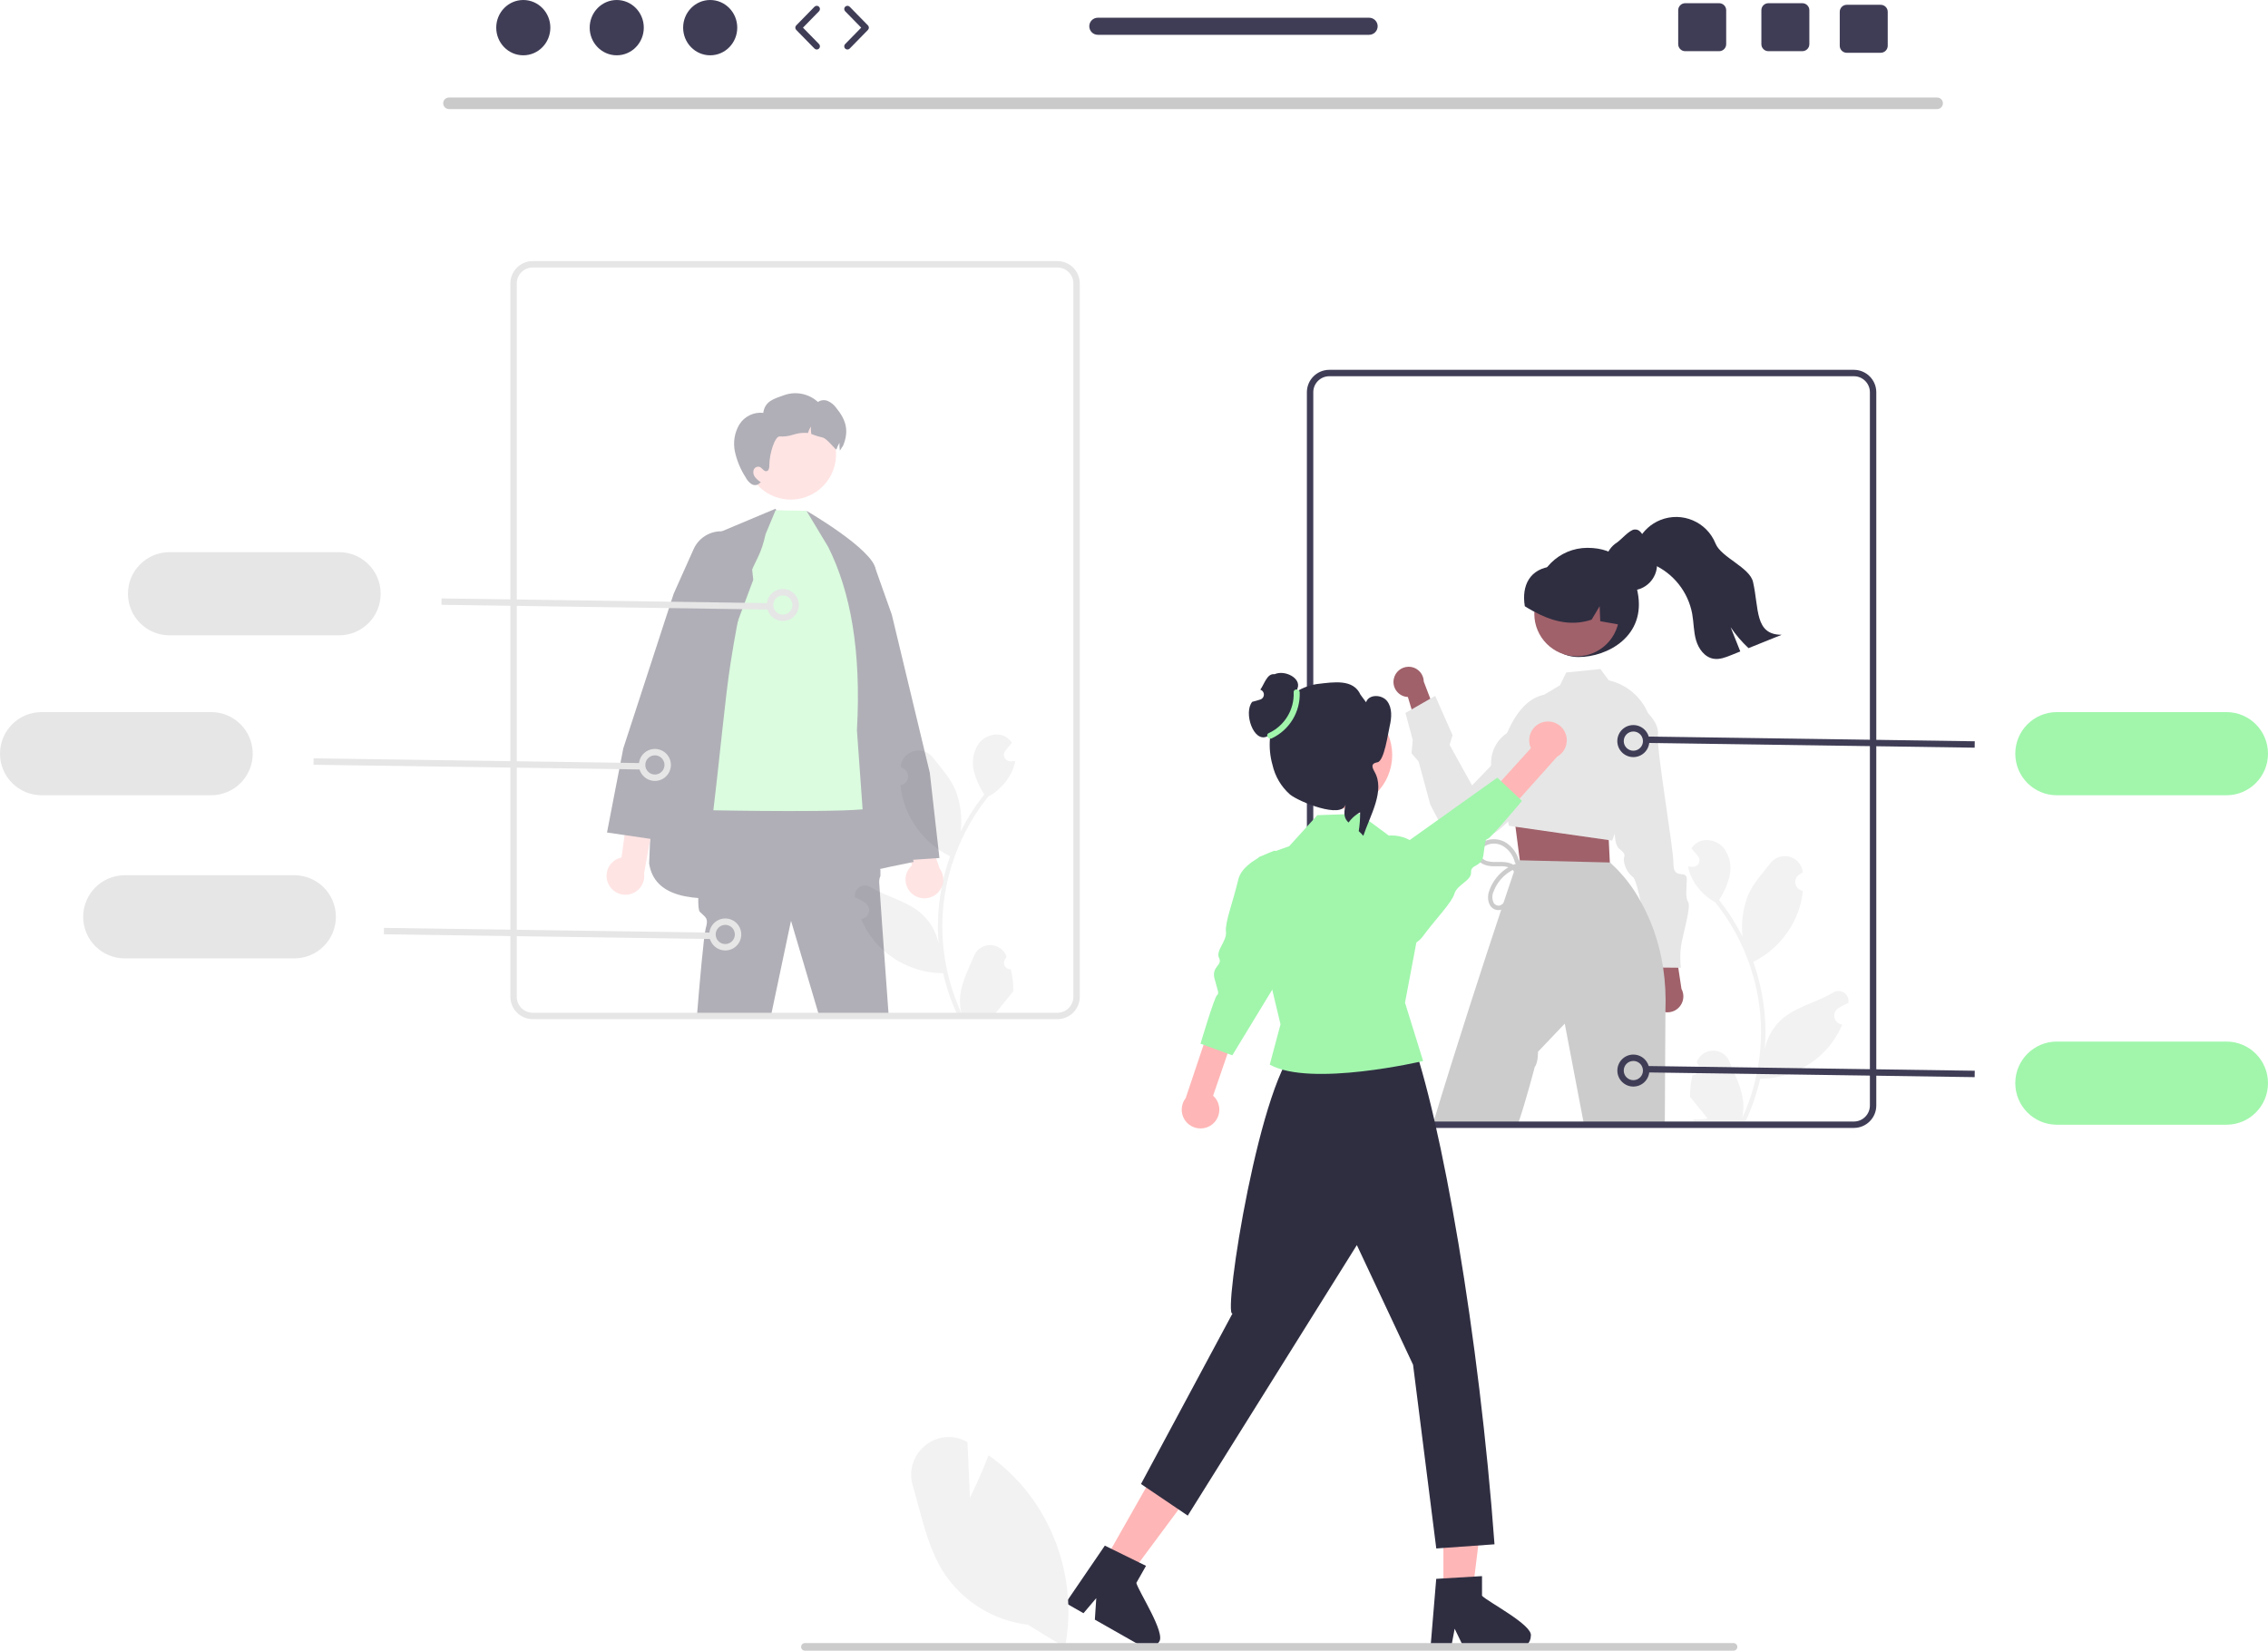
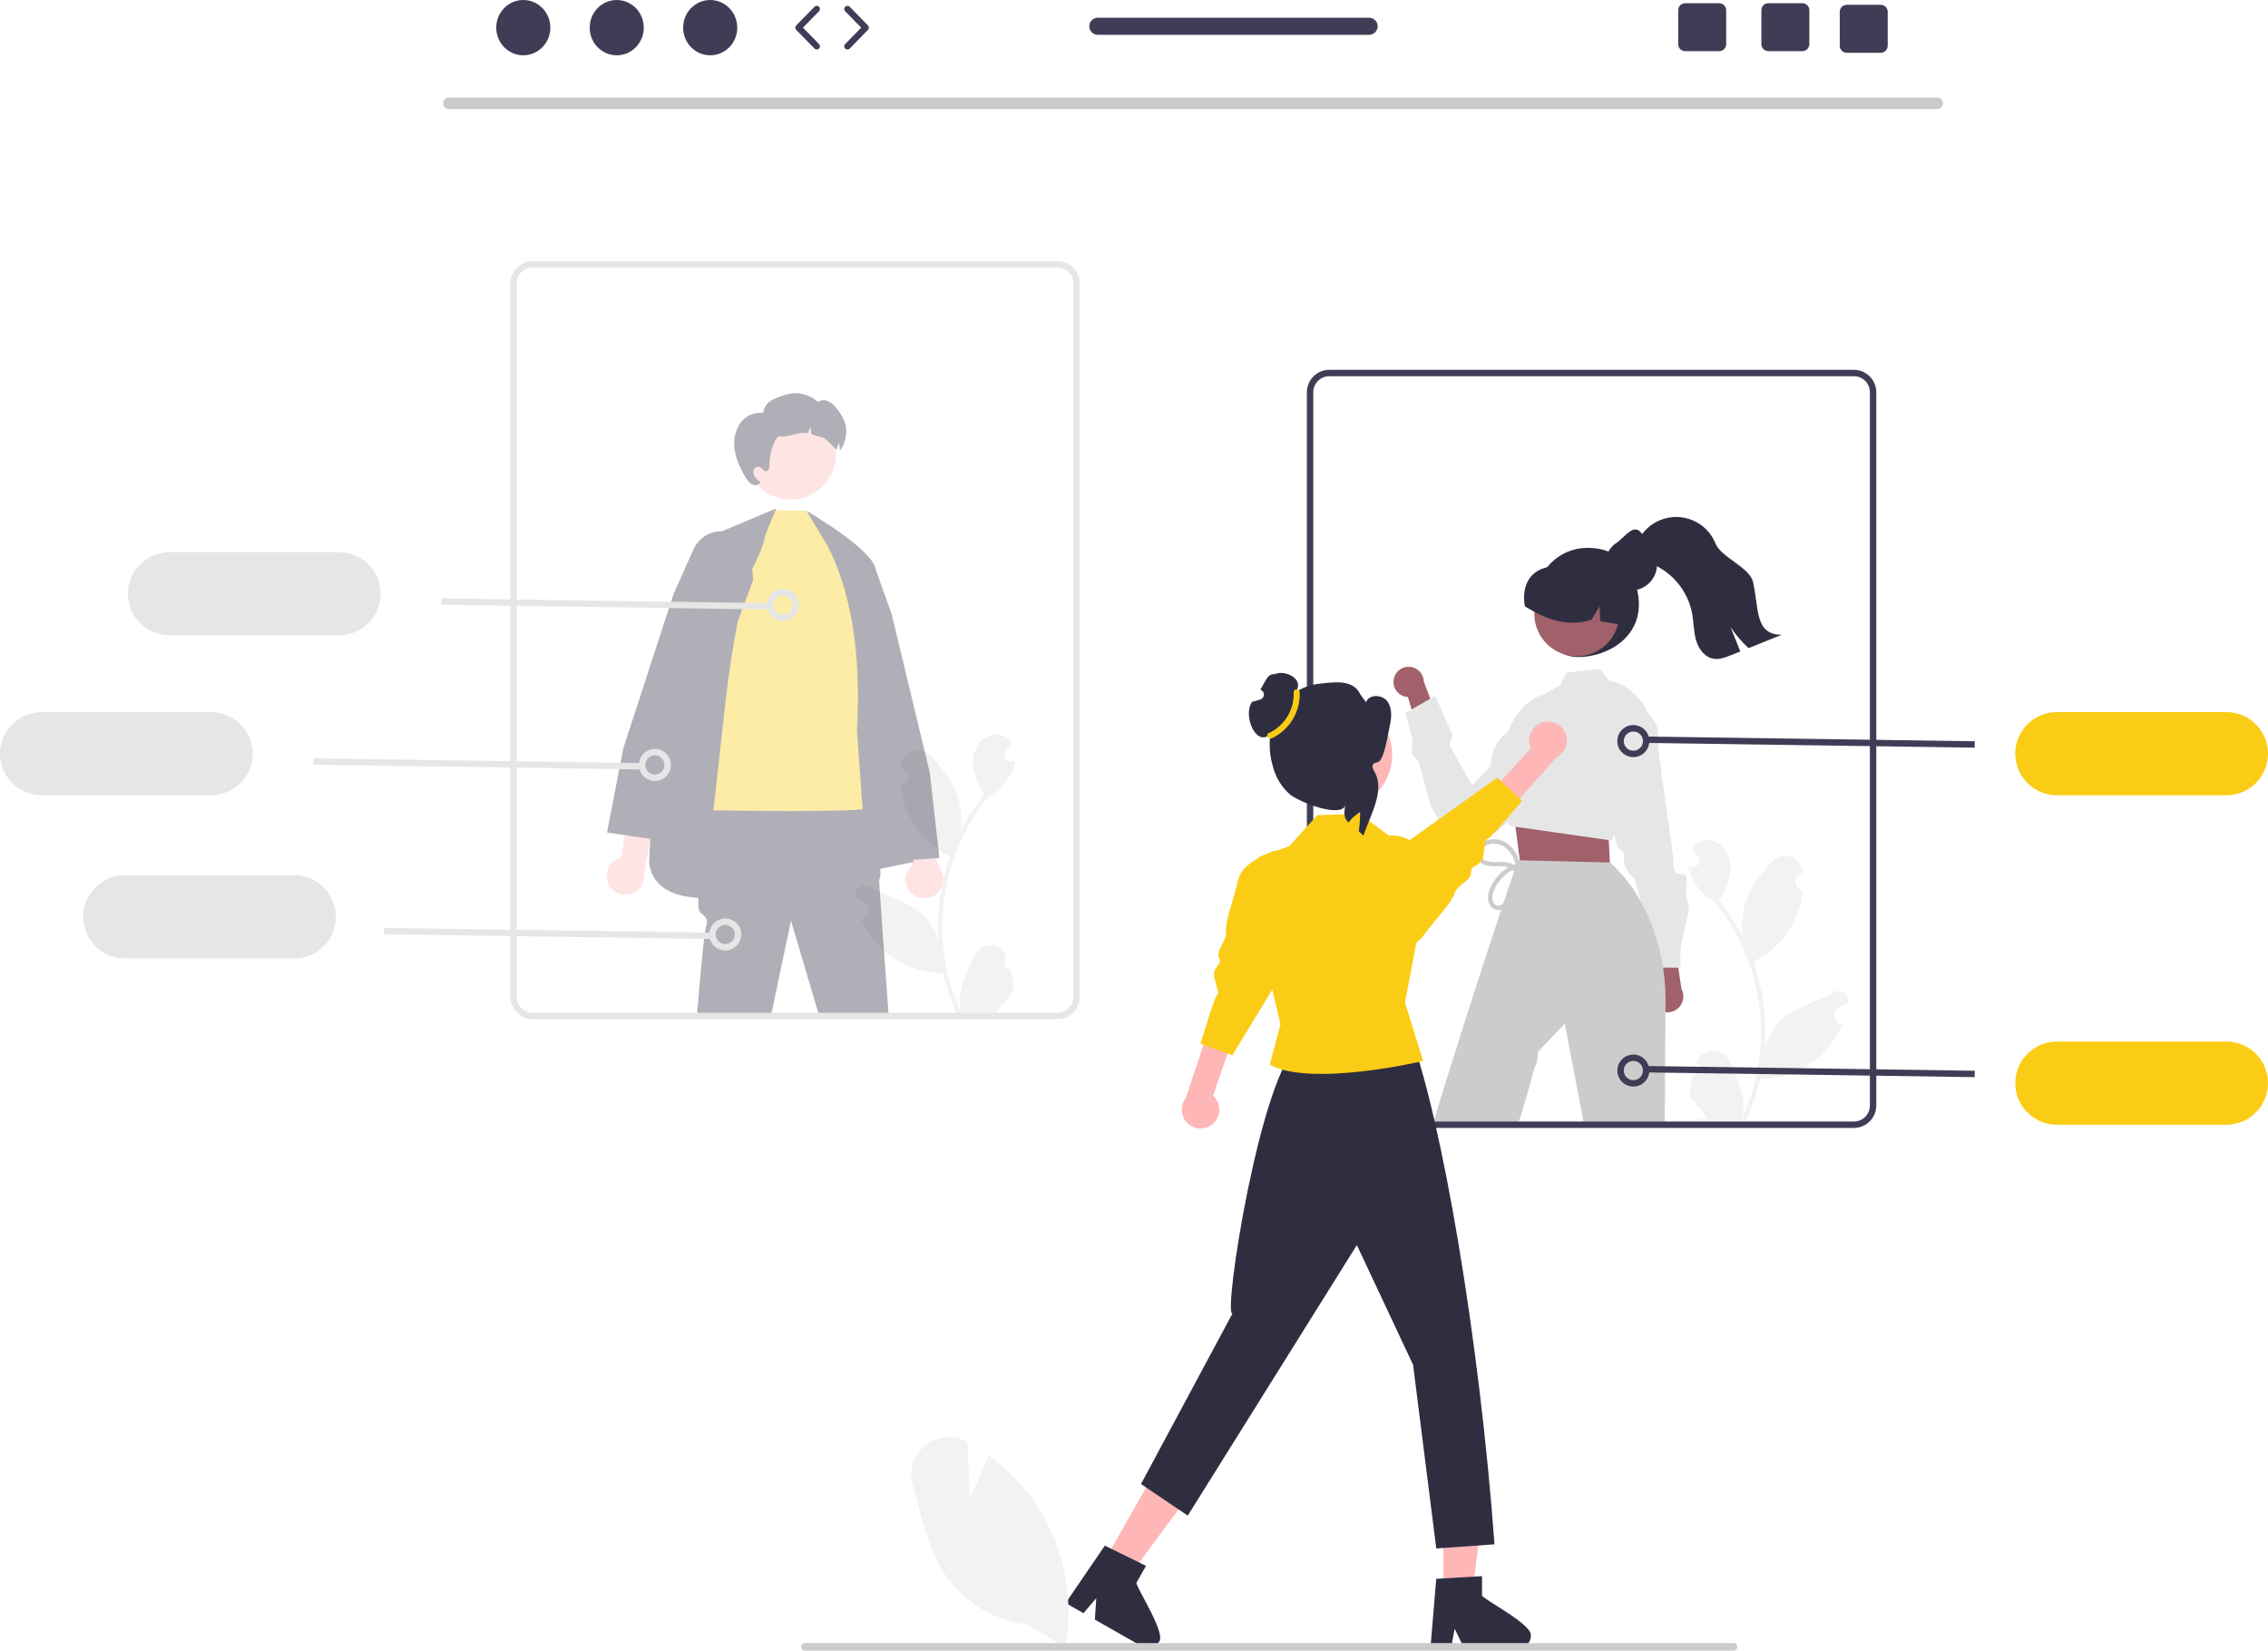
<svg xmlns="http://www.w3.org/2000/svg" width="709" height="516.053" viewBox="0 0 709 516.053">
  <path d="M529.115,336.031c1.125,.052,2.08-.819,2.132-1.944,.028-.601-.211-1.184-.653-1.592l-.14-.556,.056-.133c1.18-2.786,4.395-4.089,7.181-2.909,1.324,.56,2.374,1.619,2.925,2.947,1.653,3.981,3.757,7.968,4.275,12.177,.228,1.86,.132,3.746-.284,5.574,3.882-8.468,5.898-17.672,5.911-26.987,.001-2.338-.129-4.673-.389-6.996-.215-1.904-.513-3.795-.894-5.673-2.081-10.186-6.548-19.734-13.035-27.858-3.14-1.713-5.679-4.347-7.275-7.548-.578-1.151-.987-2.379-1.214-3.646,.354,.046,.714,.075,1.068,.099,.11,.006,.226,.012,.337,.017l.042,.002c1.115,.05,2.06-.813,2.11-1.929,.022-.495-.138-.98-.45-1.364-.153-.188-.306-.376-.459-.564-.232-.29-.47-.575-.703-.865-.027-.028-.052-.057-.075-.087-.267-.331-.534-.656-.801-.987,.488-.757,1.143-1.391,1.916-1.852,2.677-1.568,6.369-.482,8.303,1.939,1.834,2.557,2.432,5.799,1.632,8.843-.662,2.574-1.758,5.017-3.24,7.223,.145,.186,.296,.366,.441,.552,2.653,3.412,4.966,7.076,6.905,10.939-.471-4.328,.091-8.706,1.642-12.774,1.572-3.791,4.517-6.984,7.111-10.262,1.916-2.459,5.463-2.899,7.922-.983,1.18,.92,1.947,2.27,2.132,3.755l.016,.145c-.385,.217-.762,.448-1.131,.692-1.271,.849-1.613,2.567-.764,3.838,.431,.645,1.113,1.079,1.879,1.198l.056,.009c-.137,1.389-.38,2.765-.726,4.117-2.026,7.629-7.141,14.068-14.115,17.767-.226,.116-.447,.232-.674,.343,1.948,5.52,3.17,11.27,3.635,17.105,.263,3.443,.248,6.901-.046,10.341l.017-.122c.743-3.825,2.784-7.277,5.777-9.772,4.446-3.652,10.727-4.997,15.523-7.933,1.476-.948,3.441-.519,4.388,.957,.406,.632,.575,1.388,.476,2.133l-.02,.128c-.715,.291-1.411,.627-2.084,1.004-.385,.217-.762,.448-1.131,.692-1.271,.849-1.613,2.567-.764,3.838,.431,.645,1.113,1.079,1.879,1.198l.056,.009c.041,.006,.075,.012,.116,.017-1.222,2.917-2.936,5.602-5.069,7.937-5.324,5.713-12.768,8.979-20.577,9.029h-.006c-1.049,4.558-2.569,8.994-4.535,13.238h-16.199c-.058-.18-.11-.366-.163-.546,1.499,.094,3.005,.005,4.482-.267-1.202-1.475-2.404-2.961-3.606-4.436-.027-.028-.052-.057-.075-.087-.61-.755-1.225-1.504-1.835-2.259l-0-.001c-.032-2.314,.233-4.622,.79-6.868l0-0Z" fill="#f2f2f2" />
  <path d="M480.109,187.417c0,8.917,4.461,17.991,13.378,17.991s21.221-6.458,18.453-20.298c-1.749-8.744-6.768-13.839-15.685-13.839-8.917-0-16.146,7.229-16.146,16.146v0Z" fill="#2f2e41" />
  <path d="M517.515,314.821c-1.836-2.036-1.673-5.175,.363-7.011,.217-.196,.451-.372,.699-.527l-3.904-17.204,8.58,3.228,2.391,15.842c1.3,2.431,.382,5.455-2.049,6.755-2.034,1.087-4.548,.639-6.082-1.084v0Z" fill="#a0616a" />
  <path d="M499.303,253.843l5.989,.61s-1.566,8.871,.883,10.87,1.462,1.989,1.448,3.47c.151,2.15,1.209,4.134,2.91,5.458,1.96,1.5,6.037,28.212,6.037,28.212l8.886,.085c-.265-2.297-.243-4.619,.066-6.911,.527-3.451,3.19-12.143,2.217-13.633s-.461-4.231-.432-7.193-4.209,.311-4.161-4.626-5.387-35.912-4.851-40.35-4.856-8.439-4.856-8.439l-4.936-.047-9.198,32.495Z" fill="#e6e6e6" />
  <path d="M435.729,212.183c-.564,2.536,1.034,5.049,3.569,5.613,.27,.06,.545,.096,.822,.108l4.804,16.009,5.571-6.664-5.416-14.181c-.062-2.611-2.229-4.677-4.84-4.616-2.185,.052-4.05,1.594-4.511,3.73Z" fill="#a0616a" />
  <path d="M486.448,217.398s-11.614-4.355-17.911,19.493l-8.359,8.657-7.022-12.689,.929-3.01-5.427-12.304-9.305,5.34,2.291,8.447-.387,4.176,2.224,2.597,3.64,13.423,2.277,4.386s2.872,5.615,7.884,6.54c1.336,.25,2.704,.289,4.052,.115,3.206-.501,6.178-1.985,8.505-4.246,6.198-5.527,12.059-11.419,17.552-17.646l-.942-23.278Z" fill="#e6e6e6" />
  <polygon points="502.026 257.329 502.848 261.244 503.546 275.685 475.482 271.885 473.327 255.163 476.305 250.269 502.026 257.329" fill="#a0616a" />
  <circle cx="492.923" cy="191.893" r="13.282" fill="#a0616a" />
  <path d="M515.177,222.952c-2.192-5.17-6.728-8.978-12.2-10.24l-.05-.01-2.63-3.54-10.67,1.07-1.95,4-5.06,3.01h-.01l-.01,.01-2.65,1.58-8.79,10.29-.01,.01c-2.608,1.741-4.379,4.486-4.89,7.58-.133,.883-.176,1.778-.13,2.67,.29,5.47,3.71,10.34,4.18,10.99l1.15,6.47,.23,1.33,2.07,.3,29.16,4.17,.81,.12,.24,.03,.84-2.17v-.02l8.13-21.27,3.65-9.49c.01-2.369-.47-4.715-1.41-6.89Z" fill="#e6e6e6" />
  <path d="M506.823,195.375c-.12-.019-.241-.044-.361-.063-2.072-.367-4.144-.729-6.209-1.102l-.19-4.682-2.503,4.194c-5.709,1.894-11.05,.824-16.074-1.54-1.657-.787-3.265-1.673-4.815-2.655-1.081-6.595,1.646-11.793,8.649-12.456,.217-.021,.374-.203,.564-.298l.006-.006v-0c.323-.152,.653-.298,.982-.431,5.265-2.058,11.244-.898,15.358,2.978,4.156,4.228,5.886,10.275,4.594,16.062Z" fill="#2f2e41" />
  <path d="M519.907,302.492c-.588-3.924-1.552-7.781-2.88-11.52v-.01c-1.112-3.161-2.497-6.219-4.14-9.14-.005,0-.01-.004-.01-.01v-0c-2.365-4.402-5.452-8.377-9.13-11.76l-.39-.41h-.1l-28.16-.69h-.29l-.32-.01s-.12,.35-.35,1.01c-.009,.041-.022,.082-.04,.12-.08,.26-.18,.56-.3,.89-.07,.22-.15,.45-.23,.7-.09,.27-.19,.55-.29,.85-.78,2.33-1.92,5.71-3.32,9.9-.21,.64-.43,1.3-.66,1.99-5.34,16.07-13.93,42.33-21.43,67.22h26.6c2.58-7.46,5.32-18.1,5.32-18.1,1.07-1.27,1.01-4.72,1.01-4.72l8.36-8.78,6.02,31.6h25.26l.19-35.17v-.3c.197-4.566-.044-9.14-.72-13.66Z" fill="#ccc" />
  <path d="M501.734,176.437v.011c-.002,.695,.087,1.388,.264,2.06,.028,.118,.062,.241,.101,.359v.006c.763,2.434,2.623,4.37,5.024,5.232,.174,.067,.354,.123,.533,.174,.378,.11,.765,.189,1.156,.236,.351,.05,.706,.074,1.061,.073,.277,.001,.555-.012,.831-.039,.646-.065,1.281-.211,1.892-.432,.096-.028,.189-.061,.281-.101,.046-.016,.091-.035,.135-.056,4.151-1.737,6.107-6.511,4.369-10.661-.052-.124-.107-.247-.165-.369l-.006-.006c-.399-.836-.94-1.595-1.6-2.245-1.471-1.465-2.119-5.137-4.353-5.137-.107-.002-.214,.002-.32,.011-1.499,.051-4.269,3.284-5.448,4.048-.875,.553-1.634,1.272-2.234,2.116-.626,.868-1.073,1.853-1.314,2.896-.138,.598-.207,1.21-.208,1.824Z" fill="#2f2e41" />
  <path d="M511.679,173.602c1.264,1.472,3.243,2.044,5.028,2.809,6.397,2.806,10.996,8.59,12.289,15.454,.494,2.754,.429,5.605,1.209,8.29,.775,2.685,2.694,5.319,5.448,5.785,1.864,.318,3.732-.401,5.485-1.112,.964-.387,1.928-.777,2.892-1.167-1.006-2.523-2.01-5.047-3.012-7.57,1.611,2.381,3.485,4.574,5.587,6.537,3.455-1.393,6.914-2.786,10.375-4.18-8.516,.032-7.063-8.234-8.968-16.529-1.047-4.558-9.964-7.644-11.713-11.98-2.731-6.799-10.456-10.096-17.254-7.365-2.93,1.177-5.344,3.36-6.808,6.157-1.748,.697-1.799,3.418-.558,4.871Z" fill="#2f2e41" />
  <path d="M475.509,270.973c-3.977,1.037-7.196,3.953-8.62,7.808-.504,1.089-.491,2.348,.036,3.427,.412,.77,1.329,1.118,2.148,.814,.822-.443,1.478-1.142,1.869-1.991,.573-1.089,1.065-2.219,1.474-3.38,.668-1.752,2.094-4.677,.058-6.047-1.712-1.152-3.978-.705-5.903-.784-2.081-.085-4.394-.882-5.133-3.039-.719-2.098,.967-4.071,2.784-4.868,2.218-.92,4.749-.679,6.754,.643,1.951,1.353,3.345,3.369,3.921,5.672,.089,.372-.14,.746-.512,.835-.354,.085-.713-.119-.822-.467-.51-2.137-1.856-3.981-3.736-5.118-1.868-1.078-4.189-.987-5.967,.233-.933,.581-1.366,1.711-1.061,2.766,.469,.937,1.351,1.598,2.382,1.785,2.196,.531,4.492-.156,6.681,.545,2.037,.522,3.336,2.517,2.989,4.591-.228,1.245-.597,2.459-1.099,3.62-.427,1.194-.927,2.36-1.495,3.494-.869,1.642-2.436,3.42-4.503,2.938-2.357-.549-2.916-3.3-2.411-5.324,1.366-4.669,5.09-8.274,9.801-9.489,.372-.089,.746,.141,.834,.513,.084,.354-.119,.713-.466,.821v0Z" fill="#ccc" />
  <path d="M579.547,352.622h-164c-3.864-.005-6.995-3.136-7-7V122.622c.004-3.864,3.136-6.996,7-7h164c3.864,.004,6.996,3.136,7,7v223c-.005,3.864-3.136,6.995-7,7ZM415.547,117.622c-2.76,.003-4.997,2.24-5,5v223c.003,2.76,2.24,4.997,5,5h164c2.76-.003,4.997-2.24,5-5V122.622c-.003-2.76-2.24-4.997-5-5h-164Z" fill="#3f3d56" />
  <path d="M605.61,34.099H140.317c-.998-.021-1.789-.847-1.768-1.845,.021-.968,.8-1.747,1.768-1.768h465.293c.998,.021,1.789,.847,1.768,1.845-.021,.968-.8,1.747-1.768,1.768Z" fill="#cacaca" />
-   <path d="M696,248.622h-53c-7.18,0-13-5.82-13-13s5.82-13,13-13h53c7.18,0,13,5.82,13,13s-5.82,13-13,13Z" fill="#a1f6ac" />
+   <path d="M696,248.622h-53c-7.18,0-13-5.82-13-13s5.82-13,13-13h53c7.18,0,13,5.82,13,13s-5.82,13-13,13Z" fill="#facc15" />
  <path d="M315.979,303.031c-1.125,.052-2.08-.819-2.132-1.944-.028-.601,.211-1.183,.653-1.592l.14-.556-.056-.133c-1.18-2.786-4.395-4.089-7.181-2.909-1.324,.56-2.374,1.619-2.925,2.947-1.653,3.981-3.757,7.968-4.275,12.177-.228,1.86-.132,3.746,.284,5.574-3.882-8.468-5.898-17.672-5.911-26.987-.001-2.338,.129-4.673,.389-6.996,.215-1.904,.513-3.795,.894-5.673,2.081-10.186,6.548-19.734,13.035-27.858,3.14-1.713,5.679-4.347,7.275-7.548,.578-1.151,.987-2.379,1.214-3.646-.354,.046-.714,.075-1.068,.099-.11,.006-.226,.012-.337,.017l-.042,.002c-1.115,.05-2.06-.813-2.11-1.929-.022-.495,.138-.98,.45-1.364,.153-.188,.306-.376,.459-.564,.232-.29,.47-.575,.703-.865,.027-.028,.052-.057,.075-.087,.267-.331,.534-.656,.801-.987-.488-.757-1.143-1.391-1.916-1.852-2.677-1.568-6.369-.482-8.303,1.939-1.834,2.557-2.432,5.799-1.632,8.843,.662,2.574,1.758,5.017,3.24,7.223-.145,.186-.296,.366-.441,.552-2.653,3.412-4.966,7.076-6.905,10.939,.471-4.328-.091-8.706-1.642-12.774-1.572-3.791-4.517-6.984-7.111-10.262-1.916-2.459-5.463-2.899-7.922-.983-1.18,.92-1.947,2.27-2.132,3.755l-.016,.145c.385,.217,.762,.448,1.131,.692,1.271,.849,1.613,2.567,.764,3.838-.431,.645-1.113,1.079-1.879,1.198l-.056,.009c.137,1.389,.38,2.765,.726,4.117,2.026,7.629,7.141,14.068,14.115,17.767,.226,.116,.447,.232,.674,.343-1.948,5.52-3.17,11.27-3.635,17.105-.263,3.443-.248,6.901,.046,10.341l-.017-.122c-.743-3.825-2.784-7.277-5.777-9.772-4.446-3.652-10.727-4.997-15.523-7.933-1.476-.948-3.441-.519-4.388,.957-.406,.632-.575,1.388-.476,2.133l.02,.128c.715,.291,1.411,.627,2.084,1.004,.385,.217,.762,.448,1.131,.692,1.271,.849,1.613,2.567,.764,3.838-.431,.645-1.113,1.079-1.879,1.198l-.056,.009c-.041,.006-.075,.012-.116,.017,1.222,2.917,2.936,5.602,5.069,7.937,5.324,5.713,12.768,8.979,20.577,9.029h.006c1.049,4.558,2.569,8.994,4.535,13.238h16.199c.058-.18,.11-.366,.163-.546-1.499,.094-3.005,.005-4.482-.267,1.202-1.475,2.404-2.961,3.606-4.436,.027-.028,.052-.057,.075-.087,.61-.755,1.225-1.504,1.835-2.259l0-.001c.032-2.314-.233-4.622-.79-6.868l-0-0Z" fill="#f2f2f2" />
  <g opacity=".38">
    <path d="M285.221,279.497c-2.503-2.049-2.871-5.738-.822-8.241,.218-.267,.46-.514,.722-.738l-13.238-34.609,10.58,2.241,11.233,33.29c1.947,2.604,1.415,6.294-1.19,8.241-2.179,1.629-5.191,1.554-7.285-.184Z" fill="#ffb8b8" />
    <path d="M290.667,241.592l-11.88-49.44-5.11-14.38c-.005-.005-.009-.012-.01-.02-.832-2.349-2.572-4.266-4.83-5.32-2.259-1.082-4.859-1.204-7.21-.34-.201,.07-.398,.15-.59,.24-.41,.187-.808,.401-1.19,.64-2.205,1.39-3.736,3.631-4.23,6.19l-.9,4.72-.38,2.01,14.03,49.04v.02l4.88,17.08,2.26,7.88v.01l2.62,9.17,.06,.19,6.29-.42h.01l.95-.07,7.2-.48,1.04-.07-3.01-26.65Z" fill="#2f2e41" />
    <path d="M242.437,159.047l26.462,53.514,16.74,56.903c-35.268,6.877-79.52,21.589-82.705,.489,1.963-58.826,8.146-77.59,20.911-103.092l18.593-7.815Z" fill="#2f2e41" />
    <path d="M277.817,317.622h-21.73l-8.81-29.77-6.2,29.39c-.02,.13-.03,.25-.05,.38h-23.16c.75-9.2,2.12-25.2,2.77-27.47,.92-3.22,0-3.22-1.84-5.06-.41-.41-.55-2.05-.51-4.34,.11-7.89,2.26-23.52,2.26-23.52l2.55-4.72,.88-1.64,45.42-1.6,.39-.01,.84,3.66,1.03,4.51,1.81,7.91,1.67,6.31,.09,.32v1.87c-.284,.652-.414,1.36-.38,2.07-0,.64,1.44,20.58,2.97,41.71Z" fill="#2f2e41" />
-     <path d="M239.336,166.983l3.118-7.461,9.652,.169,10.064,14.236,10.563,44.423s3.794,32.451,0,34.164-49.735,.802-49.735,.802c2.127-17.525,3.712-35.352,5.383-46.002,5.522-35.197,8.128-27.79,10.955-40.33Z" fill="#a1f6ac" />
+     <path d="M239.336,166.983l3.118-7.461,9.652,.169,10.064,14.236,10.563,44.423s3.794,32.451,0,34.164-49.735,.802-49.735,.802c2.127-17.525,3.712-35.352,5.383-46.002,5.522-35.197,8.128-27.79,10.955-40.33Z" fill="#facc15" />
    <path d="M252.106,159.691s20.79,12.018,21.604,18.292,3.536,83.057,3.536,83.057l-7.352-4.751-2.009-27.985c1.401-24.867-2.019-43.402-8.973-57.296l-6.805-11.317Z" fill="#2f2e41" />
    <circle cx="247.198" cy="142.026" r="14.169" transform="translate(67.40842 363.2821) rotate(-80.78252)" fill="#ffb8b8" />
    <path d="M229.739,141.185c.633,2.871,1.774,5.605,3.37,8.074,.424,.842,1.057,1.561,1.838,2.087,.816,.524,1.891,.39,2.553-.319l.345-.281c-.676-.417-1.28-.94-1.787-1.551-.51-.622-.688-1.451-.479-2.228,.254-.784,1.083-1.227,1.877-1.002,.83,.326,1.334,1.525,2.202,1.34,.702-.153,.849-1.079,.849-1.806-.026-3.804,1.813-9.21,3.236-9.044,1.438,.079,2.878-.114,4.245-.568,1.368-.455,2.812-.639,4.251-.543,.102,.013,.204,.032,.313,.051,.231-.723,.548-1.415,.945-2.062-.045,.781-.006,1.564,.115,2.336,1.145,.472,2.328,.846,3.536,1.117,1.315,.185,4.206,4.117,4.34,3.715,.231-.723,.548-1.415,.945-2.062-.045,.781-.006,1.564,.115,2.336,.006,.032,.006,.057,.013,.089,.638-.849,1.028-1.883,.811-1.091,2.138-4.838,1.308-8.304-2.055-12.383-.656-.877-1.523-1.573-2.521-2.023-1.017-.447-2.192-.33-3.102,.306-2.794-2.561-6.757-3.407-10.353-2.208-3.504,1.219-6.204,1.934-6.74,5.61-2.984-.326-5.89,1.088-7.474,3.638-1.51,2.549-2.005,5.573-1.385,8.47Z" fill="#2f2e41" />
    <path d="M190.034,276.001c-1.203-3.002,.255-6.411,3.257-7.614,.32-.128,.651-.228,.989-.298l5.109-36.701,8.185,7.069-6.228,34.577c.449,3.221-1.799,6.195-5.019,6.644-2.695,.375-5.296-1.145-6.292-3.677h-0Z" fill="#ffb8b8" />
    <path d="M235.127,178.032l-.39-3.56c-.368-3.288-2.432-6.142-5.44-7.52-1.142-.53-2.381-.819-3.64-.85h-.01c-3.788-.088-7.26,2.103-8.81,5.56l-6.24,13.95-15.75,48.35-5.09,26.3,5.5,.81,7.97,1.17,.06,.01,1.83,.27,25.57-68.44,.01-.02,4.78-12.79-.35-3.24Z" fill="#2f2e41" />
  </g>
  <path d="M330.547,318.622H166.547c-3.864-.005-6.995-3.136-7-7V88.622c.004-3.864,3.136-6.996,7-7h164c3.864,.004,6.996,3.136,7,7v223c-.005,3.864-3.136,6.995-7,7ZM166.547,83.622c-2.76,.003-4.997,2.24-5,5v223c.003,2.76,2.24,4.997,5,5h164c2.76-.003,4.997-2.24,5-5V88.622c-.003-2.76-2.24-4.997-5-5H166.547Z" fill="#e6e6e6" />
  <path d="M66,248.622H13c-7.18,0-13-5.82-13-13s5.82-13,13-13h53c7.18,0,13,5.82,13,13s-5.82,13-13,13Z" fill="#e6e6e6" />
  <path d="M92,299.622H39c-7.18,0-13-5.82-13-13s5.82-13,13-13h53c7.18,0,13,5.82,13,13s-5.82,13-13,13Z" fill="#e6e6e6" />
  <rect x="170.229" y="240.61" width="2" height="102.43" transform="translate(-123.0384 458.8209) rotate(-89.1724)" fill="#e6e6e6" />
  <path d="M226.736,297.142c-1.914,.001-3.662-1.089-4.502-2.809h0c-1.21-2.482-.179-5.475,2.303-6.685,2.482-1.21,5.475-.179,6.685,2.303,1.21,2.482,.179,5.475-2.303,6.685-.68,.332-1.426,.504-2.183,.506Zm-.01-8.001c-1.657,.002-2.999,1.346-2.998,3.004,0,.455,.104,.903,.303,1.312h0c.728,1.487,2.523,2.103,4.01,1.375,1.487-.728,2.103-2.523,1.375-4.01-.503-1.028-1.547-1.68-2.691-1.68Z" fill="#e6e6e6" />
  <rect x="148.229" y="187.61" width="2" height="102.43" transform="translate(-91.72617 384.5887) rotate(-89.1724)" fill="#e6e6e6" />
  <path d="M204.736,244.142c-1.914,.001-3.662-1.088-4.502-2.808h0c-1.212-2.483-.181-5.477,2.301-6.689s5.477-.181,6.689,2.301c1.212,2.483,.181,5.477-2.301,6.689-.681,.332-1.429,.506-2.186,.507Zm-2.705-3.685c.726,1.489,2.522,2.107,4.011,1.38,1.489-.726,2.107-2.522,1.38-4.01-.726-1.489-2.522-2.107-4.011-1.38-.715,.349-1.261,.967-1.52,1.719-.259,.752-.208,1.577,.14,2.292Z" fill="#e6e6e6" />
  <path d="M106,198.622H53c-7.18,0-13-5.82-13-13s5.82-13,13-13h53c7.18,0,13,5.82,13,13s-5.82,13-13,13Z" fill="#e6e6e6" />
  <rect x="188.229" y="137.61" width="2" height="102.43" transform="translate(-2.30919 375.3068) rotate(-89.1724)" fill="#e6e6e6" />
  <path d="M244.736,194.142c-1.914,.001-3.662-1.088-4.502-2.808h0c-1.212-2.483-.181-5.477,2.301-6.689s5.477-.181,6.689,2.301c1.212,2.483,.181,5.477-2.301,6.689-.681,.332-1.429,.506-2.186,.507Zm-2.705-3.685c.726,1.489,2.522,2.107,4.011,1.38,1.489-.726,2.107-2.522,1.38-4.01-.726-1.489-2.522-2.107-4.011-1.38-.715,.349-1.261,.967-1.52,1.719-.259,.752-.208,1.577,.14,2.292Z" fill="#e6e6e6" />
  <rect x="565.104" y="180.794" width="2" height="102.43" transform="translate(325.9429 794.7021) rotate(-89.17239)" fill="#3f3d56" />
  <path d="M510.61,236.694c-2.766,.006-5.014-2.231-5.02-4.997s2.231-5.014,4.997-5.02,5.014,2.231,5.02,4.997c.004,1.918-1.087,3.67-2.81,4.512-.681,.333-1.429,.507-2.187,.508Zm-.007-8.004c-1.658-0-3.002,1.344-3.002,3.002-0,1.658,1.344,3.002,3.002,3.002,1.658,0,3.002-1.344,3.002-3.002,0-.456-.104-.906-.303-1.315v-.001c-.504-1.031-1.551-1.685-2.699-1.687v0Z" fill="#3f3d56" />
-   <path d="M696,351.622h-53c-7.18,0-13-5.82-13-13s5.82-13,13-13h53c7.18,0,13,5.82,13,13s-5.82,13-13,13Z" fill="#a1f6ac" />
+   <path d="M696,351.622h-53c-7.18,0-13-5.82-13-13s5.82-13,13-13h53c7.18,0,13,5.82,13,13s-5.82,13-13,13Z" fill="#facc15" />
  <rect x="565.104" y="283.794" width="2" height="102.43" transform="translate(222.9536 896.2144) rotate(-89.17239)" fill="#3f3d56" />
  <path d="M510.609,339.693c-2.762,.003-5.003-2.234-5.006-4.996-.003-2.762,2.234-5.003,4.996-5.006,1.914-.002,3.661,1.089,4.5,2.809h0c1.209,2.485,.175,5.48-2.31,6.689-.679,.331-1.425,.503-2.18,.504Zm-.006-8.004c-1.658-0-3.003,1.344-3.003,3.002-0,1.658,1.344,3.003,3.002,3.003,1.658,0,3.003-1.344,3.003-3.002,0-.456-.104-.906-.303-1.315h0c-.504-1.032-1.551-1.686-2.699-1.688Z" fill="#3f3d56" />
  <path d="M378.97,351.501c2.534-2.034,2.939-5.737,.905-8.27-.197-.245-.413-.475-.647-.685l9.525-27.732-7.023-4.52-11.072,33.021c-1.989,2.564-1.522,6.254,1.041,8.243,2.145,1.664,5.151,1.641,7.271-.055v-0Z" fill="#ffb6b6" />
-   <path d="M387.098,274.984c-1.682,7.116-4.193,13.332-3.853,16.317,.337,2.977-3.301,5.838-2.145,8.191,1.154,2.359-2.398,2.611-1.438,6.408,.964,3.805,1.59,4.618,.776,5.245-.82,.624-5.149,15.145-5.149,15.145l2.54,.931,7.411,2.703,17.414-28.642-.053-35.157-4.324-.139c-1.038,.389-2.188,.856-3.335,1.419-3.502,1.691-7.046,4.19-7.844,7.579Z" fill="#a1f6ac" />
+   <path d="M387.098,274.984c-1.682,7.116-4.193,13.332-3.853,16.317,.337,2.977-3.301,5.838-2.145,8.191,1.154,2.359-2.398,2.611-1.438,6.408,.964,3.805,1.59,4.618,.776,5.245-.82,.624-5.149,15.145-5.149,15.145l2.54,.931,7.411,2.703,17.414-28.642-.053-35.157-4.324-.139c-1.038,.389-2.188,.856-3.335,1.419-3.502,1.691-7.046,4.19-7.844,7.579Z" fill="#facc15" />
  <polygon points="451.224 498.062 460.28 498.062 464.588 463.133 451.222 463.133 451.224 498.062" fill="#ffb6b6" />
  <path d="M463.293,498.878v-6.139l-2.381,.145-9.691,.574-2.243,.138-1.715,20.561-.092,1.102h6.43l.207-1.095,.934-4.976,2.411,4.976,.528,1.095h17.047c2.111-.013,3.818-1.724,3.827-3.835,.719-3.36-13.457-10.625-15.264-12.546Z" fill="#2f2e41" />
  <polygon points="345.131 488.205 353.008 492.674 373.992 464.42 362.367 457.825 345.131 488.205" fill="#ffb6b6" />
  <path d="M355.23,494.867l3.024-5.335-2.128-1.049-8.719-4.279-2.021-.995-9.928,14.537-2.335,3.414,2.641,1.5,2.947,1.676,3.996-4.715-.444,6.729,13.924,7.907h.008l.896,.505c1.841,1.04,4.177,.393,5.221-1.447,2.281-2.572-6.461-15.876-7.081-18.448Z" fill="#2f2e41" />
  <path d="M406.283,326.602c-12.135,8.041-24.148,85.298-20.995,84.037l-28.602,53.305,14.62,9.884,52.86-84.581,17.572,37.417,7.256,57.432,18.202-1.3c-4.73-64.702-16.538-132.942-26.325-159.338l-34.587,3.144Z" fill="#2f2e41" />
-   <path d="M397.07,332.34l-.132,.497c12.829,7.138,47.944-1.13,47.944-1.13l-5.66-18.237,7.641-40.513c-.041-6.54-5.377-11.808-11.916-11.767-.269,.002-.537,.013-.805,.033l-9.219-6.829-13.124,.453-8.779,9.697-5.245,1.874-4.075,1.453c-.824,.742-1.723,1.597-2.585,2.541l6.446,38.36,2.742,11.47-3.232,12.099Z" fill="#a1f6ac" />
+   <path d="M397.07,332.34l-.132,.497c12.829,7.138,47.944-1.13,47.944-1.13l-5.66-18.237,7.641-40.513c-.041-6.54-5.377-11.808-11.916-11.767-.269,.002-.537,.013-.805,.033l-9.219-6.829-13.124,.453-8.779,9.697-5.245,1.874-4.075,1.453c-.824,.742-1.723,1.597-2.585,2.541l6.446,38.36,2.742,11.47-3.232,12.099Z" fill="#facc15" />
  <circle cx="418.373" cy="236.032" r="16.839" fill="#ffb6b6" />
  <path d="M396.231,230.166c.05,.019,.094,.038,.145,.057,.096,.042,.195,.078,.295,.108,.642,.236,1.312,.39,1.992,.458,.29,.031,.582,.047,.874,.046,.374,.001,.748-.023,1.12-.073,.413-.051,.821-.134,1.221-.248,.19-.051,.377-.111,.56-.181,2.534-.9,4.5-2.937,5.309-5.502v-.006c.043-.124,.079-.25,.108-.377,.187-.708,.282-1.437,.282-2.169v-.013c.005-1.785-.552-3.527-1.591-4.978-.627-.888-1.35-1.037-.944-2.052,1.295-3.24-4.004-5.889-7.133-4.464-.113-.011-.226-.015-.34-.013-2.107-.005-2.888,3.106-4.144,4.857l.036,.012c.843,.295,1.286,1.217,.991,2.06-.165,.471-.539,.84-1.012,.998-.836,.272-1.681,.513-2.535,.722-2.815,3.325,.412,13.051,4.765,10.759Z" fill="#2f2e41" />
  <path d="M397.781,239.081c.801,3.602,2.721,6.858,5.485,9.302,2.849,2.303,16.249,7.757,17.38,3.088-.757,3.262-.301,4.508,.916,5.675,.208-.282,.429-.552,.656-.816,.836-.964,1.84-1.768,2.962-2.376,.029,1.97-.113,3.939-.424,5.885,.501,.463,.979,.951,1.43,1.463,2.167-6.459,6.917-14.196,3.478-20.077-1.365-2.334-.227-2.654,.982-2.922,2.11-.468,3.274-9.129,3.776-11.234,.623-2.64,.87-5.676-.766-7.844s-5.774-2.26-6.61,.323l-1.742-2.369c-2.251-4.955-8.228-3.964-13.632-3.323-5.479,.83-10.197,4.31-12.607,9.3-2.32,4.984-2.776,10.634-1.285,15.926Z" fill="#2f2e41" />
-   <path d="M406.299,216.447c.234,6.108-3.199,11.766-8.726,14.377-1.098,.497-2.054-1.13-.948-1.631,4.94-2.279,8.016-7.315,7.787-12.75-.063-1.213,1.824-1.205,1.887,.005v-0Z" fill="#a1f6ac" />
+   <path d="M406.299,216.447c.234,6.108-3.199,11.766-8.726,14.377-1.098,.497-2.054-1.13-.948-1.631,4.94-2.279,8.016-7.315,7.787-12.75-.063-1.213,1.824-1.205,1.887,.005v-0Z" fill="#facc15" />
  <path d="M482.355,225.764c-3.131,.869-4.964,4.111-4.095,7.242,.084,.303,.193,.599,.324,.885l-19.695,21.723,4.669,6.925,23.204-25.971c2.839-1.571,3.867-5.146,2.296-7.984-1.314-2.375-4.085-3.541-6.702-2.819l-0,0Z" fill="#ffb6b6" />
-   <path d="M426.37,296.237s13.969,2.509,18.322-3.372,9.113-10.597,9.979-13.471,5.336-4.062,5.203-6.684,3.235-1.45,3.848-5.323,.361-4.87,1.359-5.123,10.703-11.884,10.703-11.884l-7.707-7.267-27.301,19.446-14.407,33.677Z" fill="#a1f6ac" />
+   <path d="M426.37,296.237s13.969,2.509,18.322-3.372,9.113-10.597,9.979-13.471,5.336-4.062,5.203-6.684,3.235-1.45,3.848-5.323,.361-4.87,1.359-5.123,10.703-11.884,10.703-11.884l-7.707-7.267-27.301,19.446-14.407,33.677Z" fill="#facc15" />
  <path d="M321.308,507.926c-10.961-1.305-20.748-7.488-26.634-16.827-3.779-6.129-5.729-13.408-7.615-20.447-.549-2.048-1.117-4.167-1.717-6.209-1.39-4.565,.137-9.517,3.857-12.506,3.596-3.014,8.664-3.537,12.8-1.321l.441,.234,.773,17.38c1.146-2.328,3.66-7.588,5.652-12.84l.167-.44,.382,.276c4.005,2.877,7.631,6.247,10.794,10.031,11.303,13.742,15.99,31.76,12.815,49.267l-.096,.515-11.618-7.113Z" fill="#f2f2f2" />
  <path d="M250.438,514.863c-.002,.655,.528,1.188,1.183,1.19h290.297c.657,0,1.19-.533,1.19-1.19s-.533-1.19-1.19-1.19H251.628c-.655-.002-1.188,.528-1.19,1.183v.007Z" fill="#ccc" />
  <g>
    <ellipse cx="163.586" cy="8.645" rx="8.457" ry="8.645" fill="#3f3d56" />
    <ellipse cx="192.799" cy="8.645" rx="8.457" ry="8.645" fill="#3f3d56" />
    <ellipse cx="222.013" cy="8.645" rx="8.457" ry="8.645" fill="#3f3d56" />
    <path d="M255.325,15.478c-.26,0-.519-.101-.715-.301l-5.706-5.833c-.38-.389-.38-1.01,0-1.398l5.706-5.833c.387-.395,1.021-.401,1.414-.016,.395,.386,.402,1.02,.016,1.414l-5.022,5.133,5.022,5.134c.386,.395,.379,1.028-.016,1.414-.194,.19-.447,.285-.699,.285Z" fill="#3f3d56" />
    <path d="M264.913,15.478c-.252,0-.505-.095-.699-.285-.395-.386-.402-1.019-.016-1.414l5.021-5.134-5.021-5.133c-.386-.395-.379-1.028,.016-1.414,.394-.387,1.028-.379,1.414,.016l5.706,5.833c.38,.389,.38,1.01,0,1.398l-5.706,5.833c-.196,.2-.455,.301-.715,.301Z" fill="#3f3d56" />
    <path d="M563.423,1.001h-10.61c-1.21,0-2.19,.98-2.19,2.19V13.811c0,1.21,.98,2.19,2.19,2.19h10.61c1.21,0,2.2-.98,2.2-2.19V3.191c0-1.21-.99-2.19-2.2-2.19Z" fill="#3f3d56" />
    <path d="M537.423,1.001h-10.61c-1.21,0-2.19,.98-2.19,2.19V13.811c0,1.21,.98,2.19,2.19,2.19h10.61c1.21,0,2.2-.98,2.2-2.19V3.191c0-1.21-.99-2.19-2.2-2.19Z" fill="#3f3d56" />
    <path d="M587.923,1.501h-10.61c-1.21,0-2.19,.98-2.19,2.19V14.311c0,1.21,.98,2.19,2.19,2.19h10.61c1.21,0,2.2-.98,2.2-2.19V3.691c0-1.21-.99-2.19-2.2-2.19Z" fill="#3f3d56" />
    <path d="M428.001,5.541h-84.81c-1.48,0-2.67,1.2-2.67,2.67s1.19,2.67,2.67,2.67h84.81c1.47,0,2.67-1.2,2.67-2.67s-1.2-2.67-2.67-2.67Z" fill="#3f3d56" />
  </g>
</svg>
